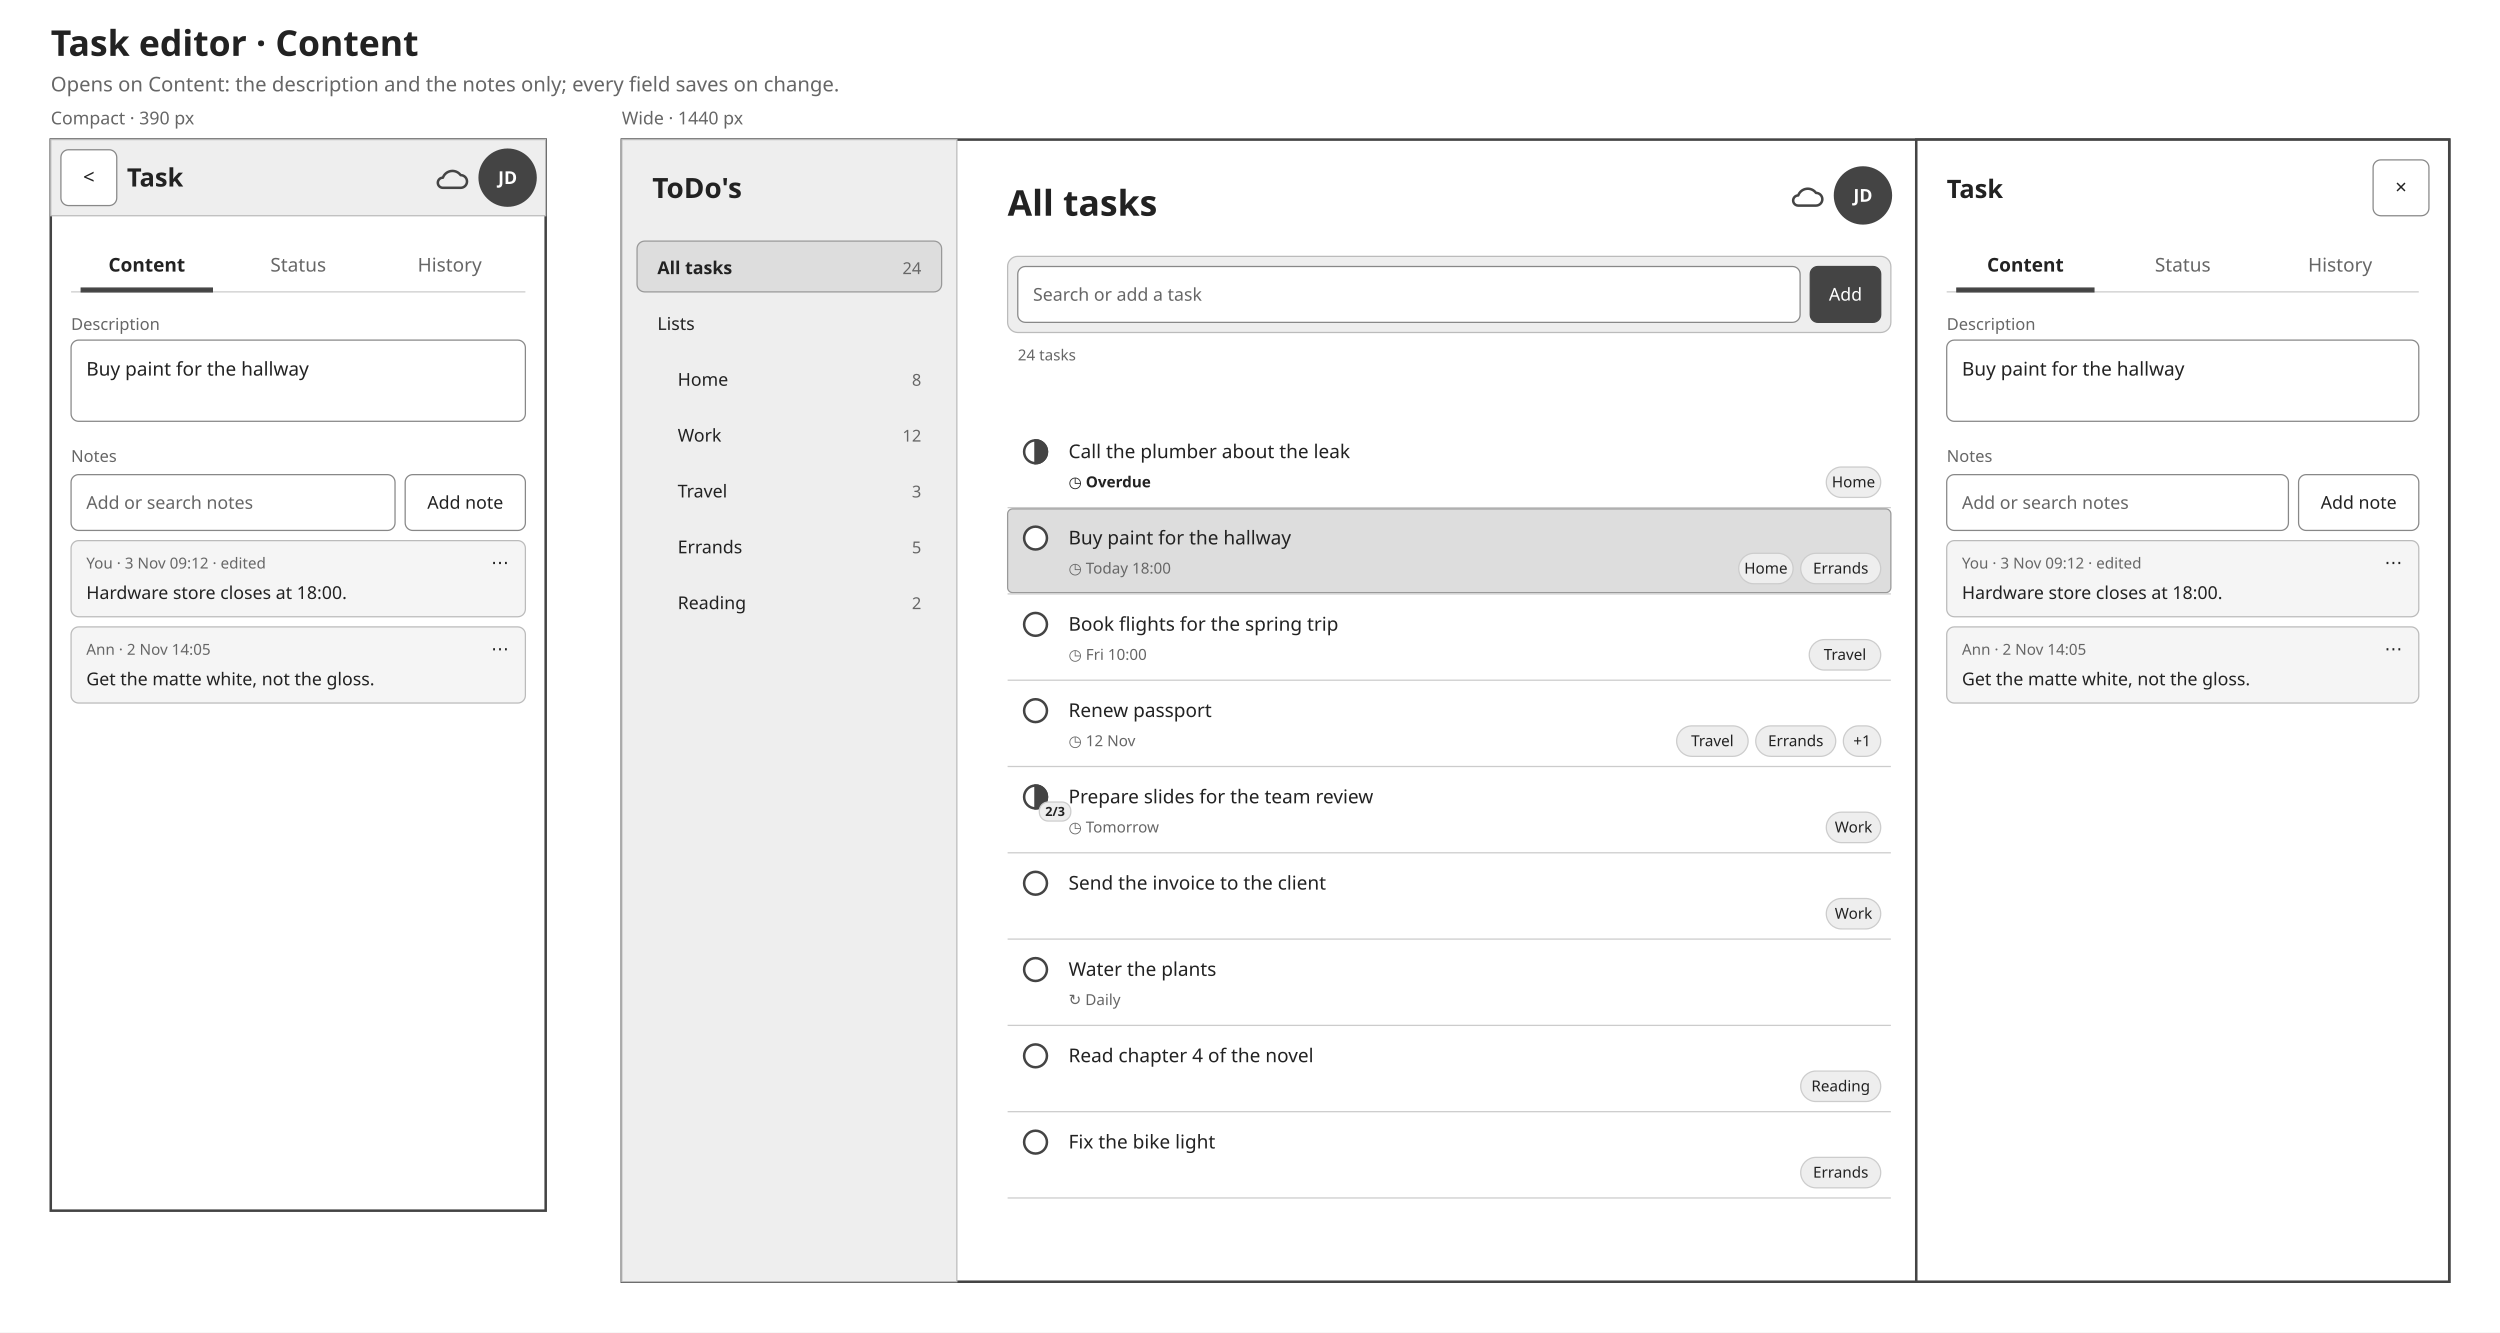
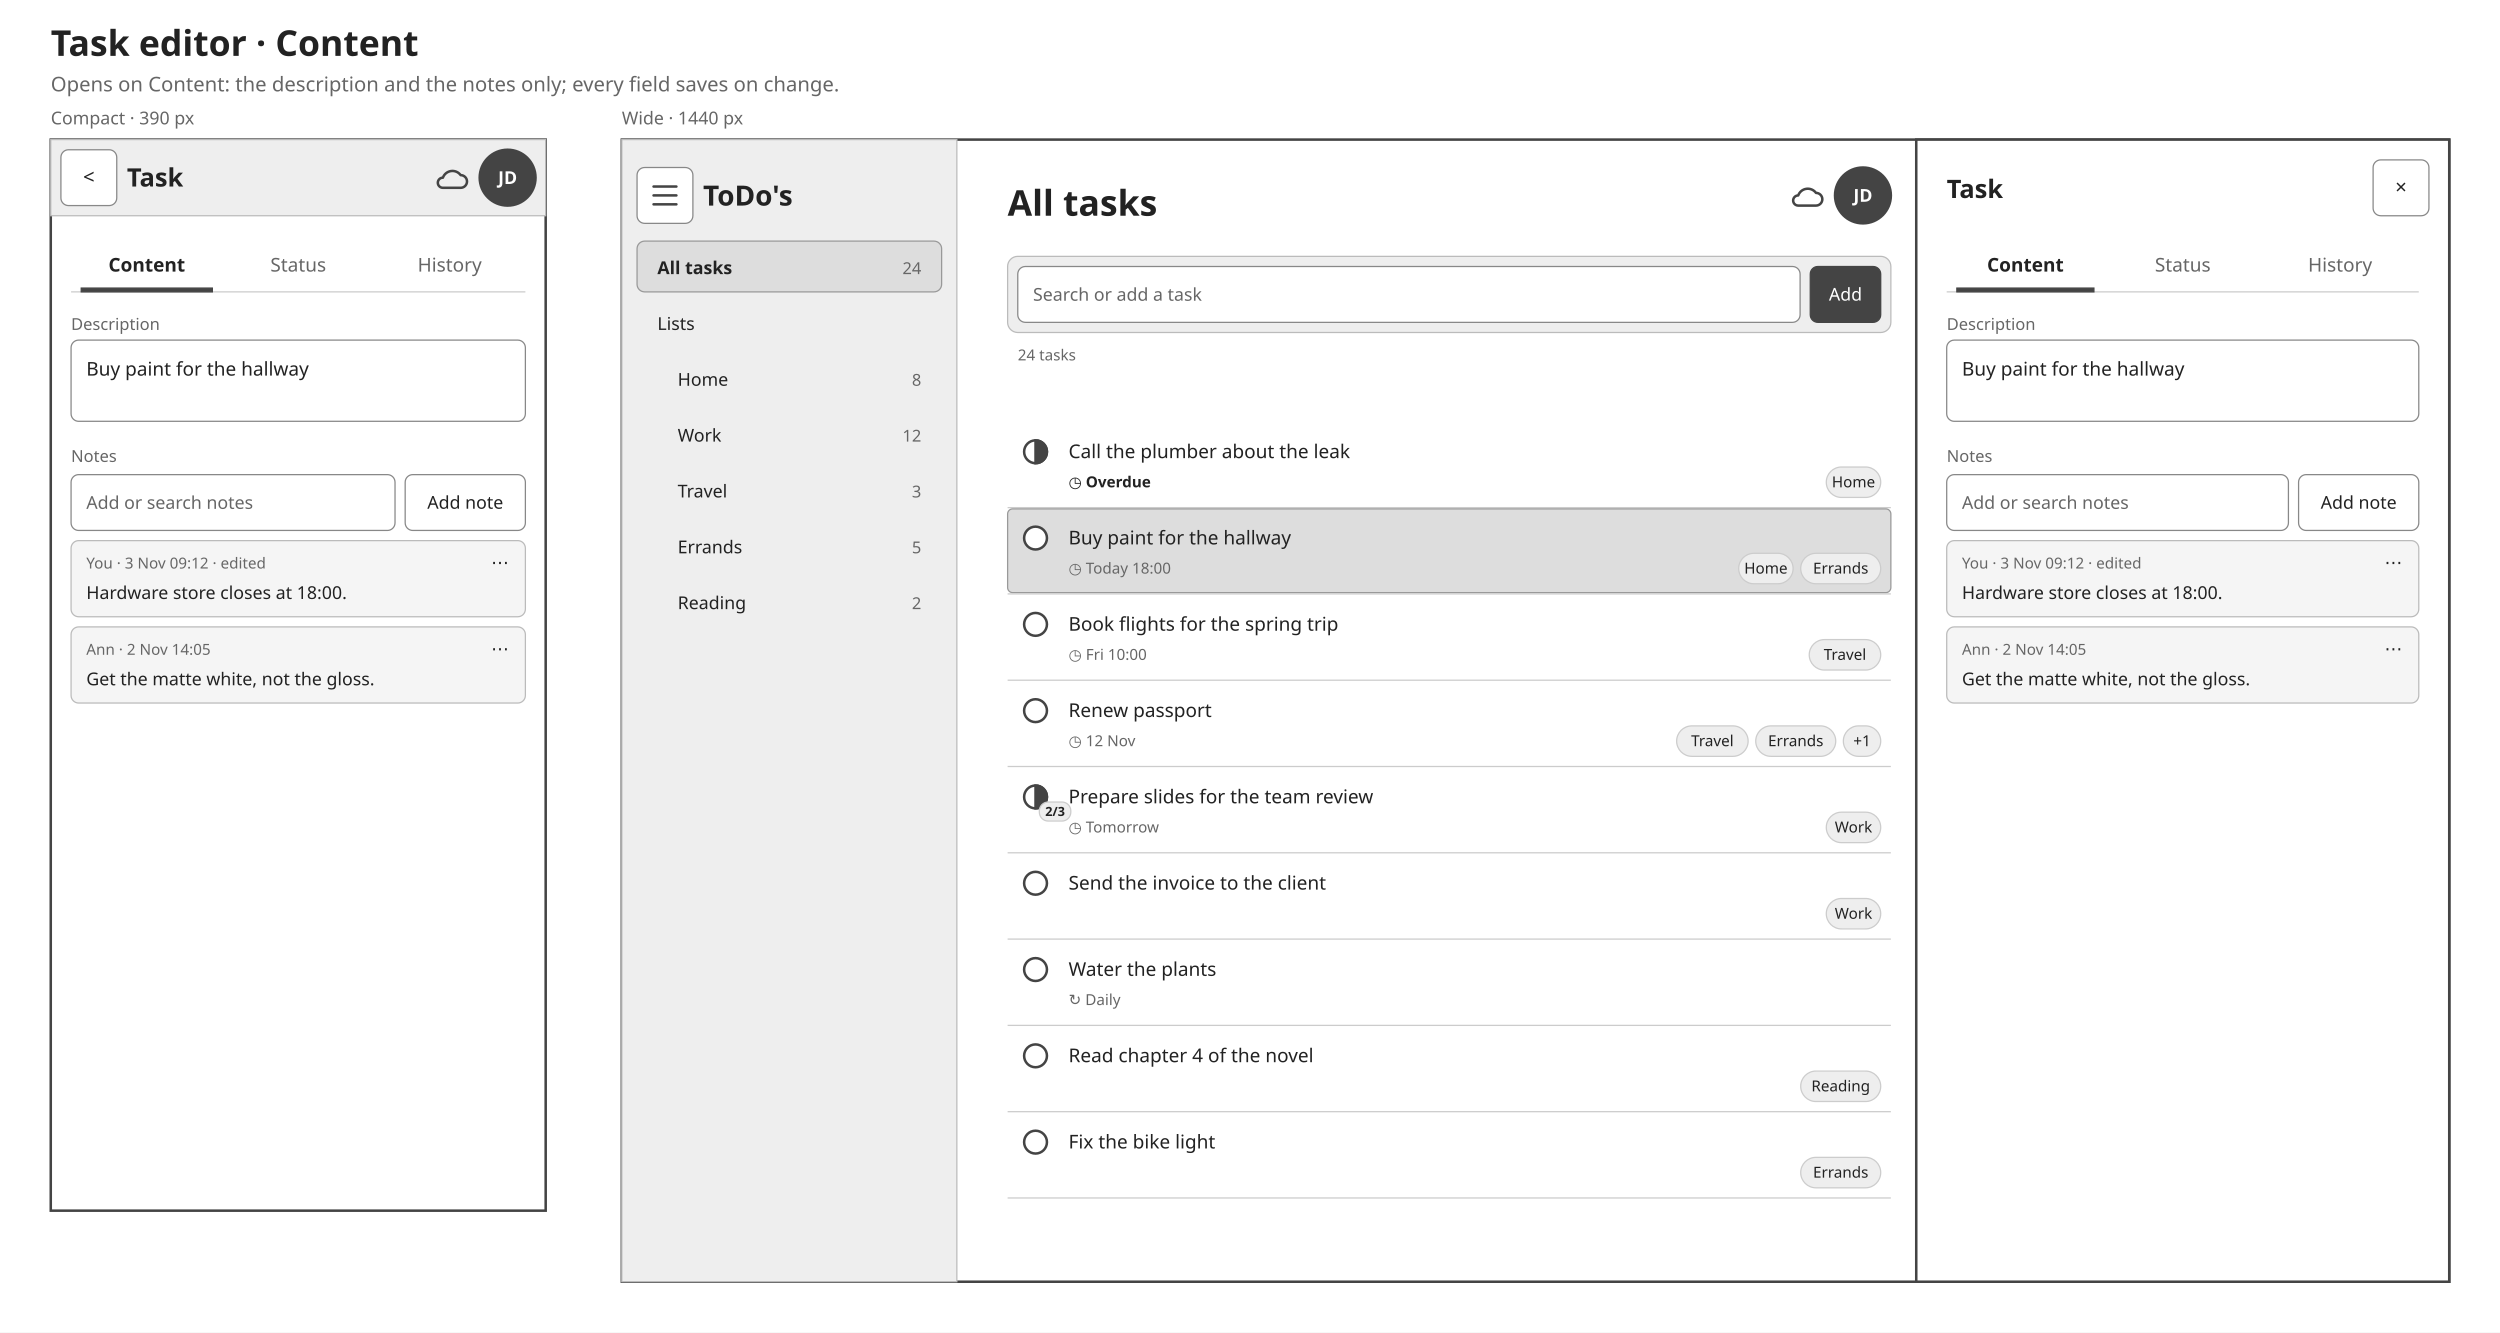
<svg xmlns="http://www.w3.org/2000/svg" width="1970" height="1050" viewBox="0 0 1970 1050">
  <style>
text { font-family: sans-serif; fill: #222222; }
.muted { fill: #666666; }
.on-primary { fill: #ffffff; }
.bold { font-weight: bold; }
rect.frame { fill: #ffffff; stroke: #444444; stroke-width: 2; }
.bar { fill: #eeeeee; stroke: #bbbbbb; }
.box { fill: #f5f5f5; stroke: #bbbbbb; }
.control { fill: #ffffff; stroke: #888888; }
.disabled { fill: #f5f5f5; stroke: #cccccc; }
.primary { fill: #444444; stroke: #444444; }
.selected { fill: #dddddd; stroke: #999999; }
.chip { fill: #eeeeee; stroke: #cccccc; }
.signal { fill: #ffffff; stroke: #222222; stroke-width: 2; }
.scrim { fill: #888888; fill-opacity: 0.5; }
.rule { stroke: #cccccc; }
.drop { stroke: #222222; stroke-width: 3; }
.icon { fill: #ffffff; stroke: #444444; stroke-width: 2; }
.icon-fill { fill: #444444; stroke: #444444; stroke-width: 2; }
.icon-mark { fill: none; stroke: #ffffff; stroke-width: 2; }
.icon-line { stroke: #444444; stroke-width: 2; }
.icon-line-open { fill: none; stroke: #444444; stroke-width: 2; stroke-linecap: round; stroke-linejoin: round; }
+ .tooltip { fill: #222222; stroke: #222222; }
  </style>
  <rect x="0" y="0" width="1970" height="1050" fill="#ffffff" />
  <text x="40" y="44" font-size="28" class="bold">Task editor · Content</text>
  <text x="40" y="72" font-size="16" class="muted">Opens on Content: the description and the notes only; every field saves on change.</text>
  <text x="40" y="98" font-size="14" class="muted">Compact · 390 px</text>
  <text x="490" y="98" font-size="14" class="muted">Wide · 1440 px</text>
  <g class="frame" data-width="390" data-height="844" transform="translate(40 110)">
    <rect x="0" y="0" width="390" height="844" rx="0" class="frame" />
    <rect x="0" y="0" width="390" height="60" rx="0" class="bar" />
    <rect x="8" y="8" width="44" height="44" rx="6" class="control" />
    <text x="30" y="35" font-size="16" text-anchor="middle">&lt;</text>
    <circle cx="360" cy="30" r="22" class="icon-fill" />
    <text x="360" y="35" font-size="14" class="on-primary bold" text-anchor="middle">JD</text>
    <path d="M 309 38 H 323 A 5 5 0 0 0 323 28 A 8 8 0 0 0 309 30 A 4 4 0 0 0 309 38 Z" class="icon-line-open" />
    <text x="60" y="37" font-size="20" class="bold">Task</text>
    <text x="75.667" y="104" font-size="15" class="bold" text-anchor="middle">Content</text>
    <text x="195" y="104" font-size="15" class="muted" text-anchor="middle">Status</text>
    <text x="314.333" y="104" font-size="15" class="muted" text-anchor="middle">History</text>
    <line x1="16" y1="120" x2="374" y2="120" class="rule" />
    <rect x="24" y="117" width="103.333" height="3" rx="0" class="primary" />
    <text x="16" y="150" font-size="13" class="muted">Description</text>
    <rect x="16" y="158" width="358" height="64" rx="6" class="control" />
    <text x="28" y="186" font-size="15">Buy paint for the hallway</text>
    <text x="16" y="254" font-size="13" class="muted">Notes</text>
    <rect x="279.28" y="264" width="94.72" height="44" rx="6" class="control" />
    <text x="326.64" y="290.9" font-size="14" text-anchor="middle">Add note</text>
    <rect x="16" y="264" width="255.28" height="44" rx="6" class="control" />
    <text x="28" y="291" font-size="14" class="muted">Add or search notes</text>
    <rect x="16" y="316" width="358" height="60" rx="6" class="box" />
    <text x="28" y="338" font-size="12" class="muted">You · 3 Nov 09:12 · edited</text>
    <text x="28" y="362" font-size="14">Hardware store closes at 18:00.</text>
    <text x="354" y="338" font-size="14" text-anchor="middle">⋯</text>
    <rect x="16" y="384" width="358" height="60" rx="6" class="box" />
    <text x="28" y="406" font-size="12" class="muted">Ann · 2 Nov 14:05</text>
    <text x="28" y="430" font-size="14">Get the matte white, not the gloss.</text>
    <text x="354" y="406" font-size="14" text-anchor="middle">⋯</text>
  </g>
  <g class="frame" data-width="1440" data-height="900" transform="translate(490 110)">
    <rect x="0" y="0" width="1440" height="900" rx="0" class="frame" />
    <rect x="0" y="0" width="264" height="900" rx="0" class="bar" />
-     <text x="24" y="46" font-size="22" class="bold">ToDo's</text>
+     <rect x="12" y="22" width="44" height="44" rx="6" class="control" />
+     <path d="M 25 37 H 43" class="icon-line-open" />
+     <path d="M 25 44 H 43" class="icon-line-open" />
+     <path d="M 25 51 H 43" class="icon-line-open" />
+     <text x="64" y="52" font-size="22" class="bold">ToDo's</text>
    <rect x="12" y="80" width="240" height="40" rx="6" class="selected" />
    <text x="28" y="106" font-size="14" class="bold">All tasks</text>
    <text x="236" y="106" font-size="13" class="muted" text-anchor="end">24</text>
    <text x="28" y="150" font-size="14">Lists</text>
    <text x="44" y="194" font-size="14">Home</text>
    <text x="236" y="194" font-size="13" class="muted" text-anchor="end">8</text>
    <text x="44" y="238" font-size="14">Work</text>
    <text x="236" y="238" font-size="13" class="muted" text-anchor="end">12</text>
    <text x="44" y="282" font-size="14">Travel</text>
    <text x="236" y="282" font-size="13" class="muted" text-anchor="end">3</text>
    <text x="44" y="326" font-size="14">Errands</text>
    <text x="236" y="326" font-size="13" class="muted" text-anchor="end">5</text>
    <text x="44" y="370" font-size="14">Reading</text>
    <text x="236" y="370" font-size="13" class="muted" text-anchor="end">2</text>
    <circle cx="978" cy="44" r="22" class="icon-fill" />
    <text x="978" y="49" font-size="14" class="on-primary bold" text-anchor="middle">JD</text>
    <path d="M 927 52 H 941 A 5 5 0 0 0 941 42 A 8 8 0 0 0 927 44 A 4 4 0 0 0 927 52 Z" class="icon-line-open" />
    <text x="304" y="60" font-size="28" class="bold">All tasks</text>
    <rect x="304" y="92" width="696" height="60" rx="8" class="bar" />
    <rect x="936.48" y="100" width="55.52" height="44" rx="6" class="primary" />
    <text x="964.24" y="126.9" font-size="14" class="on-primary" text-anchor="middle">Add</text>
    <rect x="312" y="100" width="616.48" height="44" rx="6" class="control" />
    <text x="324" y="127" font-size="14" class="muted">Search or add a task</text>
    <text x="312" y="174" font-size="12" class="muted">24 tasks</text>
    <line x1="304" y1="290" x2="1000" y2="290" class="rule" />
    <circle cx="326" cy="246" r="9" class="icon" />
    <path d="M326 237 A9 9 0 0 1 326 255 Z" class="icon-fill" />
    <text x="352" y="251" font-size="15">Call the plumber about the leak</text>
    <text x="352" y="274" font-size="12" class="bold">◷ Overdue</text>
    <rect x="949.12" y="258" width="42.88" height="24" rx="12" class="chip" />
    <text x="970.56" y="274" font-size="12" text-anchor="middle">Home</text>
    <rect x="304" y="291" width="696" height="66" rx="4" class="selected" />
    <line x1="304" y1="358" x2="1000" y2="358" class="rule" />
    <circle cx="326" cy="314" r="9" class="icon" />
    <text x="352" y="319" font-size="15">Buy paint for the hallway</text>
    <text x="352" y="342" font-size="12" class="muted">◷ Today 18:00</text>
    <rect x="928.96" y="326" width="63.04" height="24" rx="12" class="chip" />
    <text x="960.48" y="342" font-size="12" text-anchor="middle">Errands</text>
    <rect x="880.08" y="326" width="42.88" height="24" rx="12" class="chip" />
    <text x="901.52" y="342" font-size="12" text-anchor="middle">Home</text>
    <line x1="304" y1="426" x2="1000" y2="426" class="rule" />
    <circle cx="326" cy="382" r="9" class="icon" />
    <text x="352" y="387" font-size="15">Book flights for the spring trip</text>
    <text x="352" y="410" font-size="12" class="muted">◷ Fri 10:00</text>
    <rect x="935.68" y="394" width="56.32" height="24" rx="12" class="chip" />
    <text x="963.84" y="410" font-size="12" text-anchor="middle">Travel</text>
    <line x1="304" y1="494" x2="1000" y2="494" class="rule" />
    <circle cx="326" cy="450" r="9" class="icon" />
    <text x="352" y="455" font-size="15">Renew passport</text>
    <text x="352" y="478" font-size="12" class="muted">◷ 12 Nov</text>
    <rect x="962.56" y="462" width="29.44" height="24" rx="12" class="chip" />
    <text x="977.28" y="478" font-size="12" text-anchor="middle">+1</text>
    <rect x="893.52" y="462" width="63.04" height="24" rx="12" class="chip" />
    <text x="925.04" y="478" font-size="12" text-anchor="middle">Errands</text>
    <rect x="831.2" y="462" width="56.32" height="24" rx="12" class="chip" />
    <text x="859.36" y="478" font-size="12" text-anchor="middle">Travel</text>
    <line x1="304" y1="562" x2="1000" y2="562" class="rule" />
    <circle cx="326" cy="518" r="9" class="icon" />
    <path d="M326 509 A9 9 0 0 1 326 527 Z" class="icon-fill" />
    <rect x="329" y="522" width="24.8" height="15" rx="7" class="chip" />
    <text x="341.4" y="533" font-size="10" class="bold" text-anchor="middle">2/3</text>
    <text x="352" y="523" font-size="15">Prepare slides for the team review</text>
    <text x="352" y="546" font-size="12" class="muted">◷ Tomorrow</text>
    <rect x="949.12" y="530" width="42.88" height="24" rx="12" class="chip" />
    <text x="970.56" y="546" font-size="12" text-anchor="middle">Work</text>
    <line x1="304" y1="630" x2="1000" y2="630" class="rule" />
    <circle cx="326" cy="586" r="9" class="icon" />
    <text x="352" y="591" font-size="15">Send the invoice to the client</text>
    <rect x="949.12" y="598" width="42.88" height="24" rx="12" class="chip" />
    <text x="970.56" y="614" font-size="12" text-anchor="middle">Work</text>
    <line x1="304" y1="698" x2="1000" y2="698" class="rule" />
    <circle cx="326" cy="654" r="9" class="icon" />
    <text x="352" y="659" font-size="15">Water the plants</text>
    <text x="352" y="682" font-size="12" class="muted">↻ Daily</text>
    <line x1="304" y1="766" x2="1000" y2="766" class="rule" />
    <circle cx="326" cy="722" r="9" class="icon" />
    <text x="352" y="727" font-size="15">Read chapter 4 of the novel</text>
    <rect x="928.96" y="734" width="63.04" height="24" rx="12" class="chip" />
    <text x="960.48" y="750" font-size="12" text-anchor="middle">Reading</text>
    <line x1="304" y1="834" x2="1000" y2="834" class="rule" />
    <circle cx="326" cy="790" r="9" class="icon" />
    <text x="352" y="795" font-size="15">Fix the bike light</text>
    <rect x="928.96" y="802" width="63.04" height="24" rx="12" class="chip" />
    <text x="960.48" y="818" font-size="12" text-anchor="middle">Errands</text>
    <rect x="1020" y="0" width="420" height="900" rx="0" class="frame" />
    <text x="1044" y="46" font-size="20" class="bold">Task</text>
    <rect x="1380" y="16" width="44" height="44" rx="6" class="control" />
    <text x="1402" y="43" font-size="16" text-anchor="middle">×</text>
    <text x="1106" y="104" font-size="15" class="bold" text-anchor="middle">Content</text>
    <text x="1230" y="104" font-size="15" class="muted" text-anchor="middle">Status</text>
    <text x="1354" y="104" font-size="15" class="muted" text-anchor="middle">History</text>
    <line x1="1044" y1="120" x2="1416" y2="120" class="rule" />
    <rect x="1052" y="117" width="108" height="3" rx="0" class="primary" />
    <text x="1044" y="150" font-size="13" class="muted">Description</text>
    <rect x="1044" y="158" width="372" height="64" rx="6" class="control" />
    <text x="1056" y="186" font-size="15">Buy paint for the hallway</text>
    <text x="1044" y="254" font-size="13" class="muted">Notes</text>
    <rect x="1321.28" y="264" width="94.72" height="44" rx="6" class="control" />
    <text x="1368.64" y="290.9" font-size="14" text-anchor="middle">Add note</text>
    <rect x="1044" y="264" width="269.28" height="44" rx="6" class="control" />
    <text x="1056" y="291" font-size="14" class="muted">Add or search notes</text>
    <rect x="1044" y="316" width="372" height="60" rx="6" class="box" />
    <text x="1056" y="338" font-size="12" class="muted">You · 3 Nov 09:12 · edited</text>
    <text x="1056" y="362" font-size="14">Hardware store closes at 18:00.</text>
    <text x="1396" y="338" font-size="14" text-anchor="middle">⋯</text>
    <rect x="1044" y="384" width="372" height="60" rx="6" class="box" />
    <text x="1056" y="406" font-size="12" class="muted">Ann · 2 Nov 14:05</text>
    <text x="1056" y="430" font-size="14">Get the matte white, not the gloss.</text>
    <text x="1396" y="406" font-size="14" text-anchor="middle">⋯</text>
  </g>
</svg>
